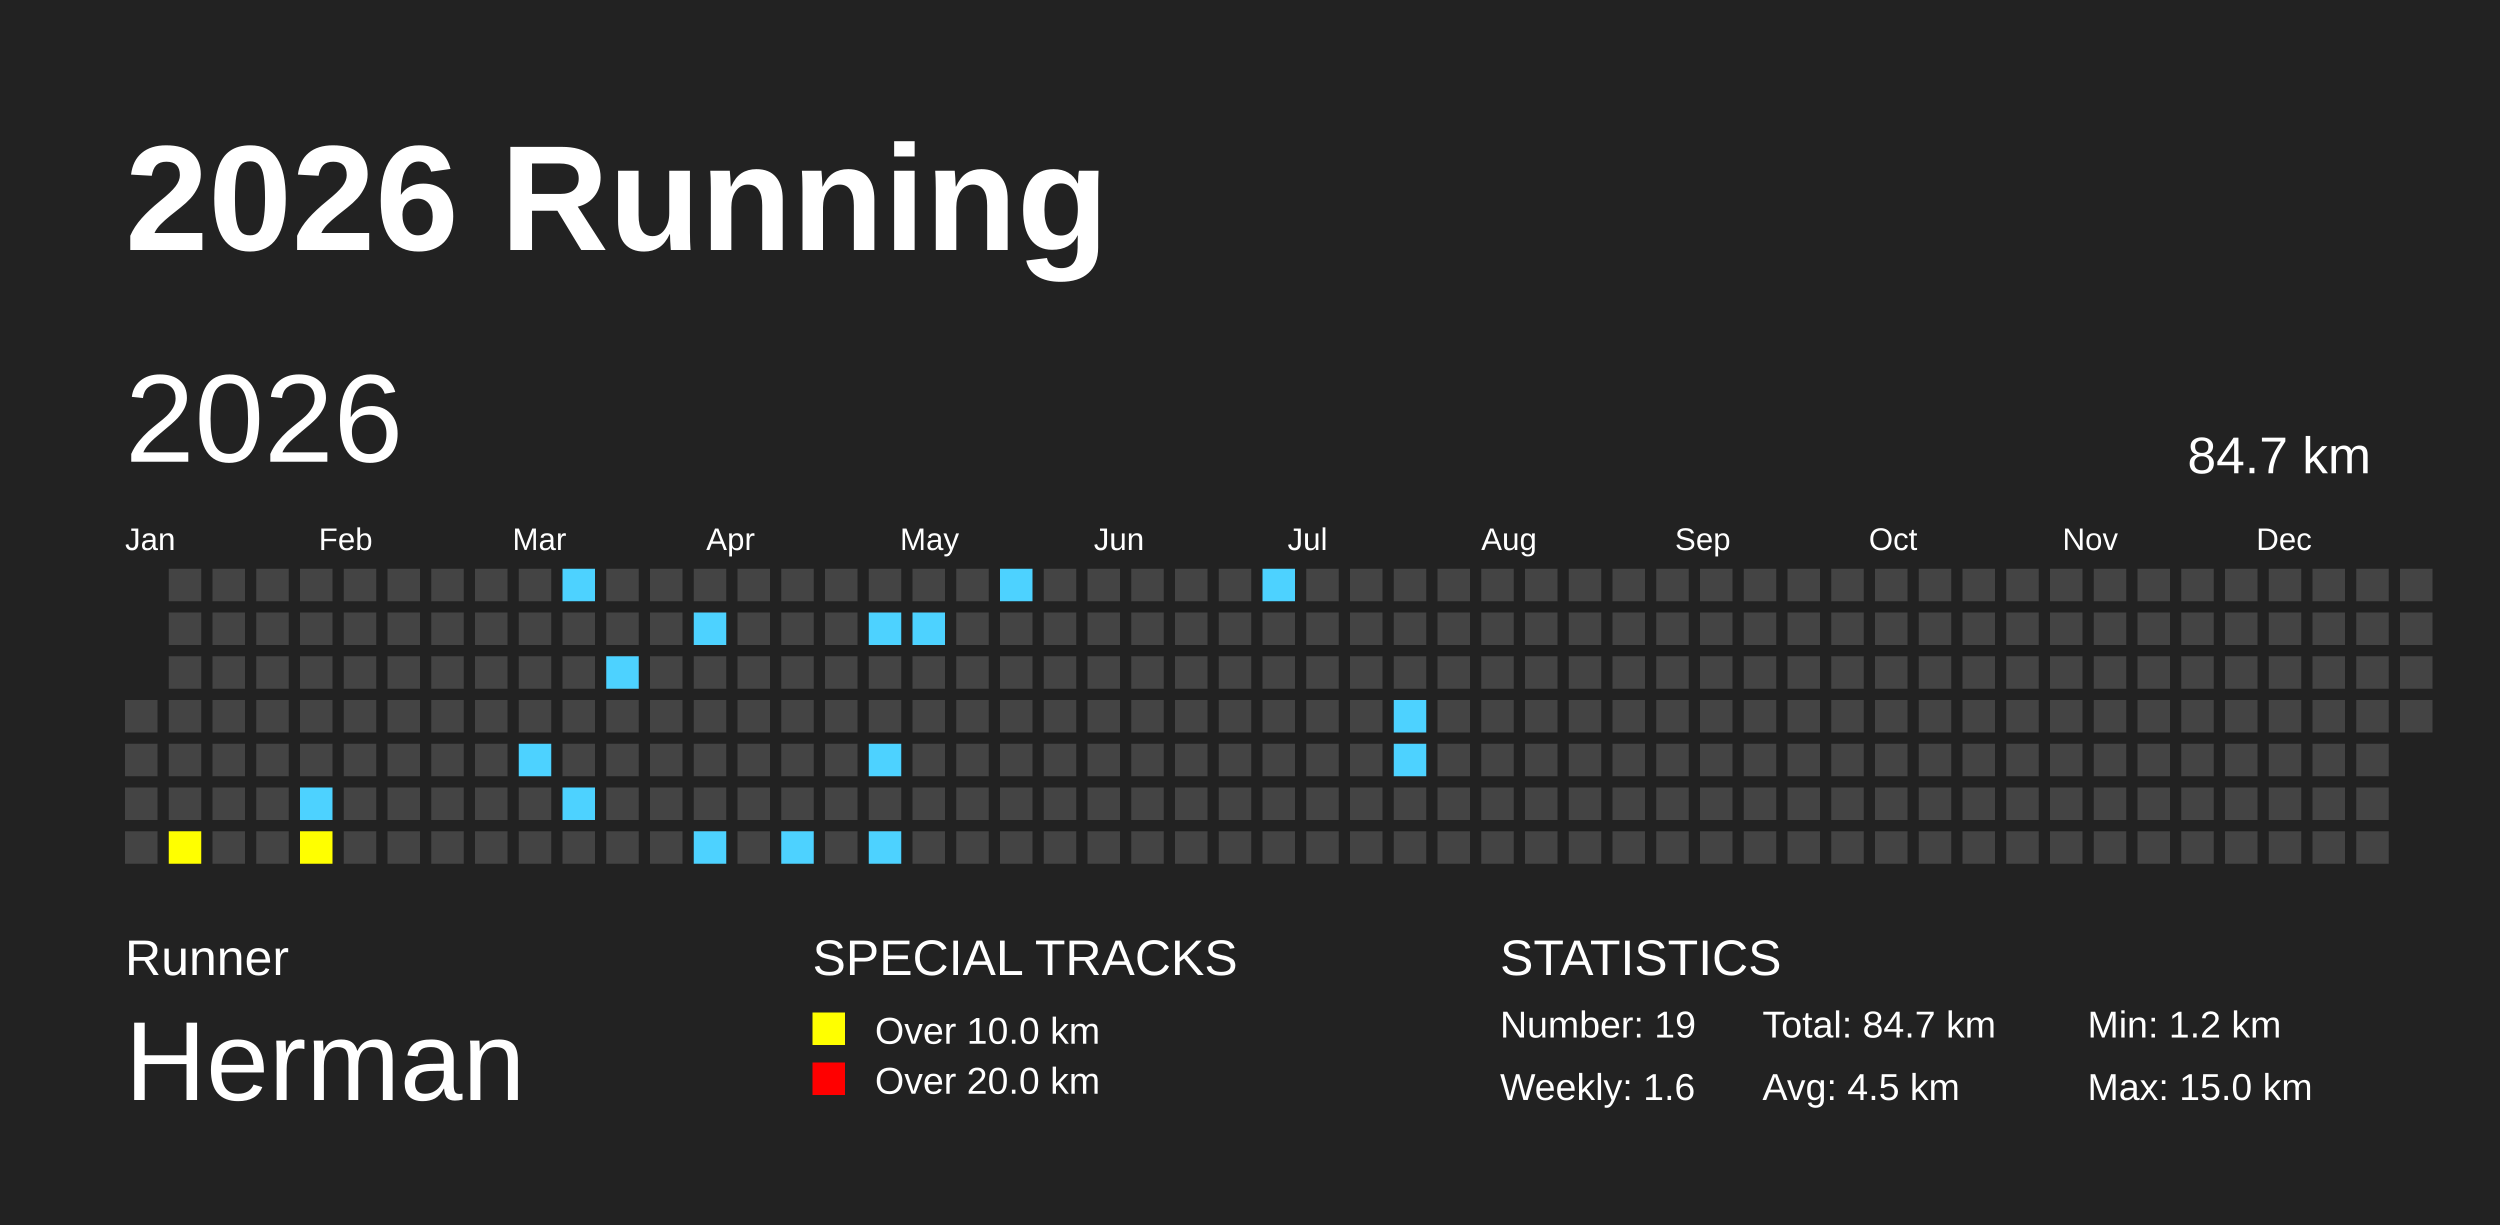
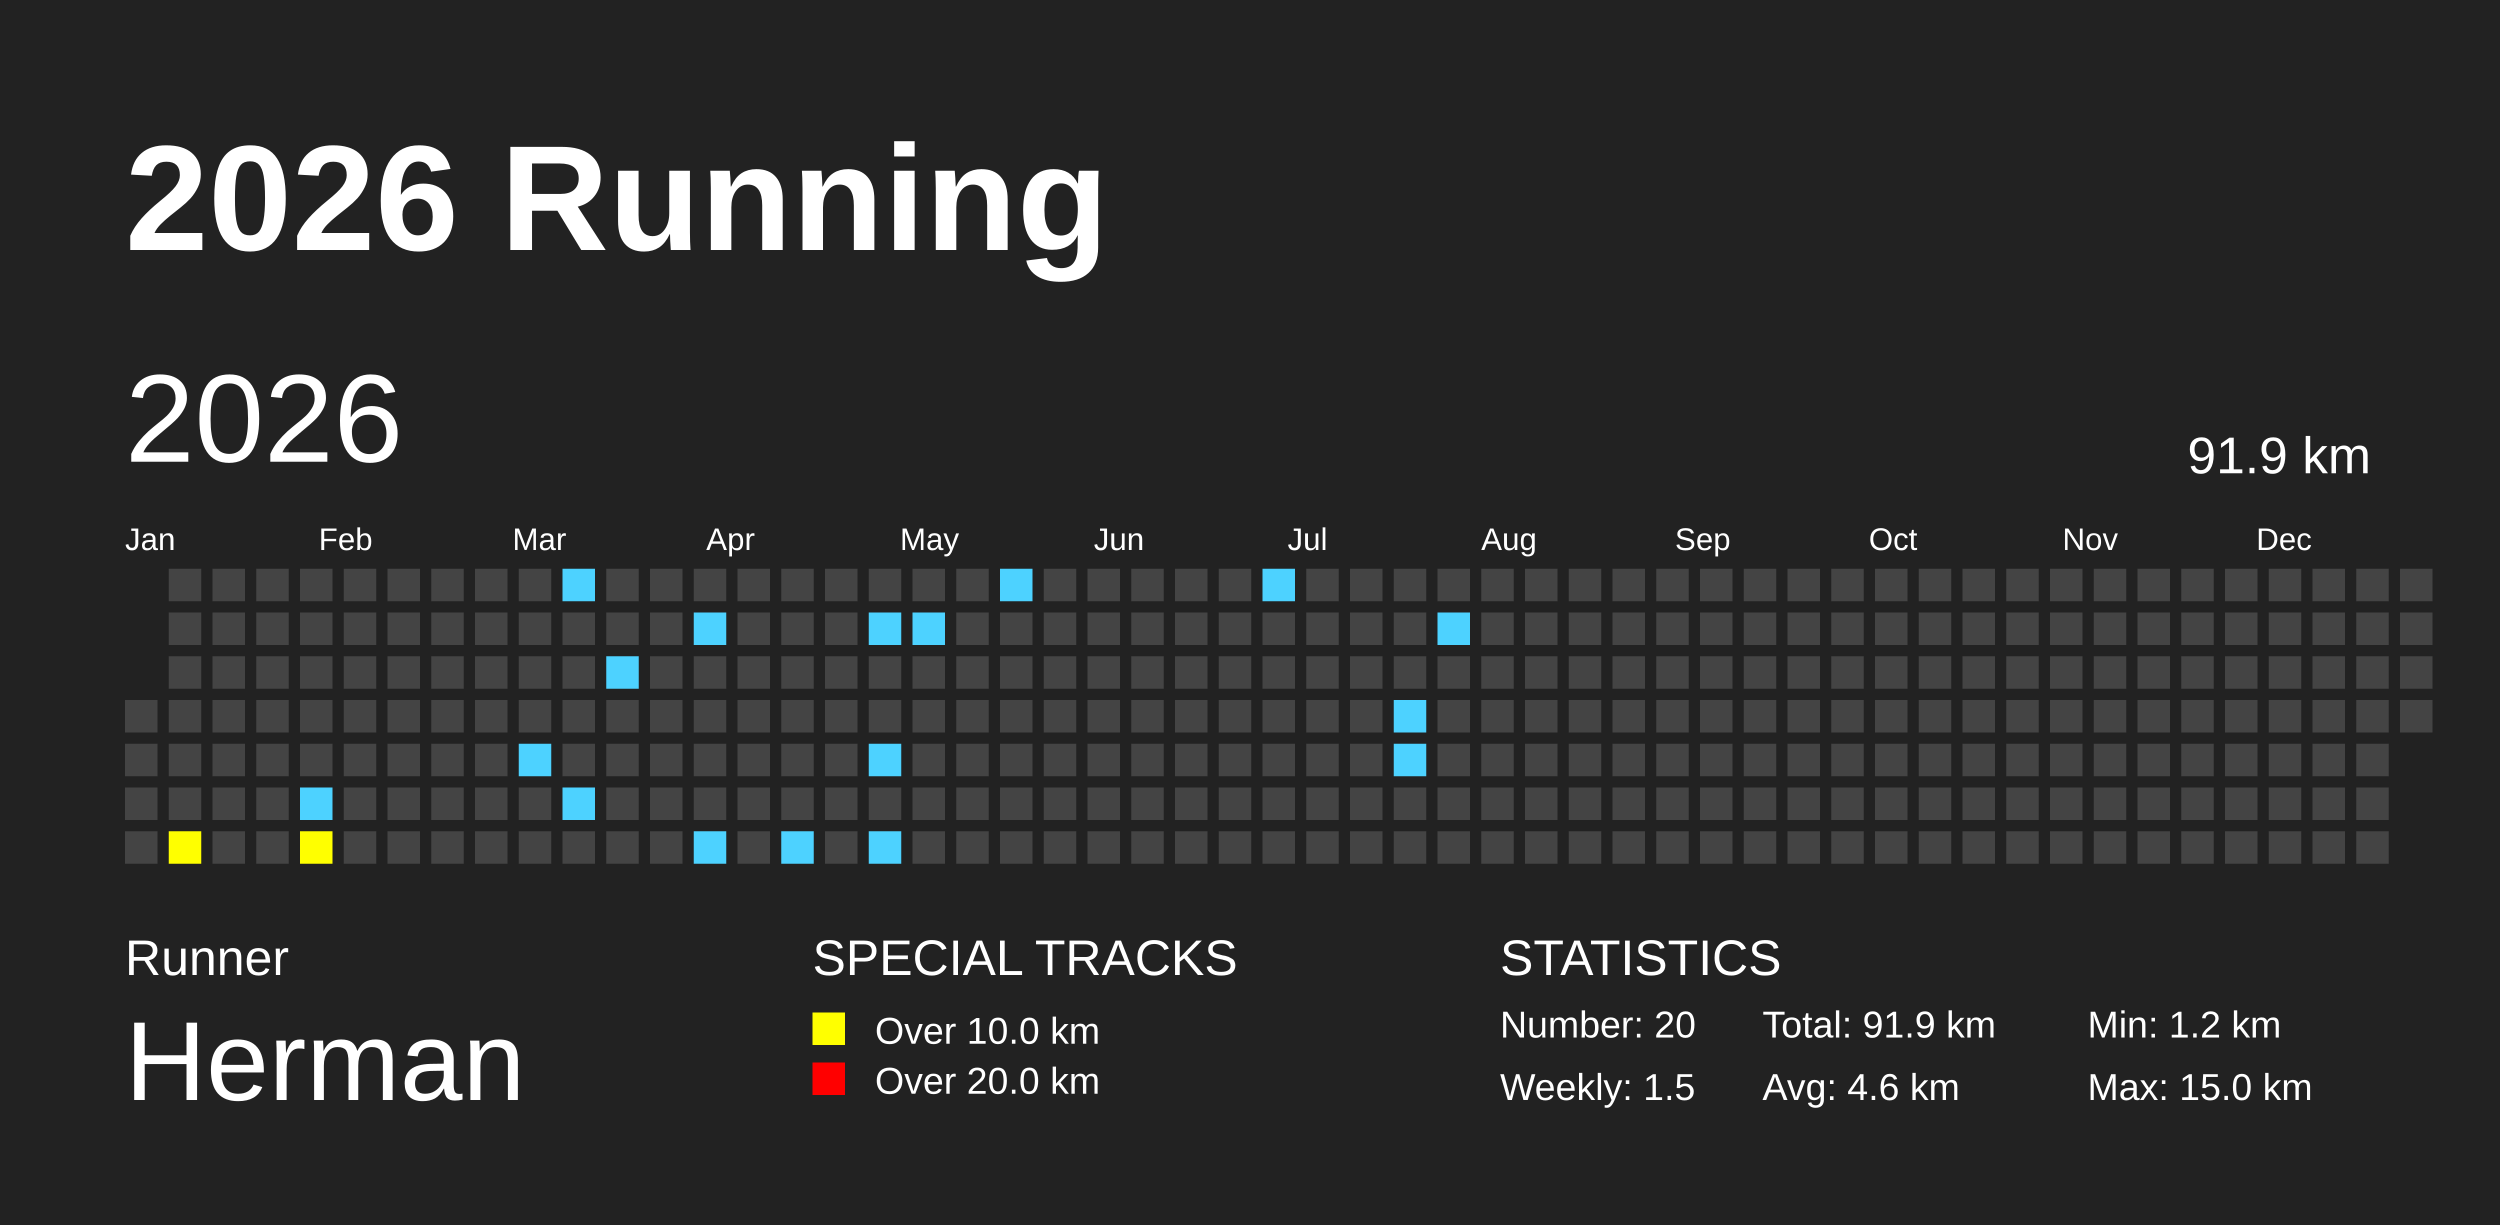
<svg xmlns="http://www.w3.org/2000/svg" baseProfile="full" height="98mm" version="1.1" viewBox="0,0,200,98" width="200mm">
  <defs />
  <rect fill="#222222" height="98" width="200" x="0" y="0" />
  <text fill="#FFFFFF" style="font-size:12px; font-family:Arial; font-weight:bold;" x="10" y="20">2026 Running</text>
  <text fill="#FFFFFF" style="font-size:4px; font-family:Arial" x="10" y="78">Runner</text>
  <text fill="#FFFFFF" style="font-size:9px; font-family:Arial" x="10" y="88">Herman</text>
  <text fill="#FFFFFF" style="font-size:4px; font-family:Arial" x="65" y="78">SPECIAL TRACKS</text>
  <rect fill="yellow" height="2.6" width="2.6" x="65" y="81" />
  <text fill="#FFFFFF" style="font-size:3px; font-family:Arial" x="70" y="83.5">Over 10.0 km</text>
  <rect fill="red" height="2.6" width="2.6" x="65" y="85" />
  <text fill="#FFFFFF" style="font-size:3px; font-family:Arial" x="70" y="87.5">Over 20.0 km</text>
  <text fill="#FFFFFF" style="font-size:4px; font-family:Arial" x="120" y="78">STATISTICS</text>
-   <text fill="#FFFFFF" style="font-size:3px; font-family:Arial" x="120" y="83">Number: 19</text>
-   <text fill="#FFFFFF" style="font-size:3px; font-family:Arial" x="120" y="88">Weekly: 1.6</text>
-   <text fill="#FFFFFF" style="font-size:3px; font-family:Arial" x="141" y="83">Total: 84.7 km</text>
-   <text fill="#FFFFFF" style="font-size:3px; font-family:Arial" x="141" y="88">Avg: 4.5 km</text>
+   <text fill="#FFFFFF" style="font-size:3px; font-family:Arial" x="120" y="83">Number: 20</text>
+   <text fill="#FFFFFF" style="font-size:3px; font-family:Arial" x="120" y="88">Weekly: 1.5</text>
+   <text fill="#FFFFFF" style="font-size:3px; font-family:Arial" x="141" y="83">Total: 91.9 km</text>
+   <text fill="#FFFFFF" style="font-size:3px; font-family:Arial" x="141" y="88">Avg: 4.6 km</text>
  <text fill="#FFFFFF" style="font-size:3px; font-family:Arial" x="167" y="83">Min: 1.2 km</text>
  <text fill="#FFFFFF" style="font-size:3px; font-family:Arial" x="167" y="88">Max: 15.0 km</text>
  <text dominant-baseline="hanging" fill="#FFFFFF" style="font-size:10.0px; font-family:Arial;" x="10" y="30">2026</text>
-   <text dominant-baseline="hanging" fill="#FFFFFF" style="font-size:4.125px; font-family:Arial;" x="175" y="35">84.7 km</text>
+   <text dominant-baseline="hanging" fill="#FFFFFF" style="font-size:4.125px; font-family:Arial;" x="175" y="35">91.9 km</text>
  <text fill="#FFFFFF" style="font-size:2.5px; font-family:Arial" x="10.0" y="44">Jan</text>
  <text fill="#FFFFFF" style="font-size:2.5px; font-family:Arial" x="25.5" y="44">Feb</text>
  <text fill="#FFFFFF" style="font-size:2.5px; font-family:Arial" x="41.0" y="44">Mar</text>
  <text fill="#FFFFFF" style="font-size:2.5px; font-family:Arial" x="56.5" y="44">Apr</text>
  <text fill="#FFFFFF" style="font-size:2.5px; font-family:Arial" x="72.0" y="44">May</text>
  <text fill="#FFFFFF" style="font-size:2.5px; font-family:Arial" x="87.5" y="44">Jun</text>
  <text fill="#FFFFFF" style="font-size:2.5px; font-family:Arial" x="103.0" y="44">Jul</text>
  <text fill="#FFFFFF" style="font-size:2.5px; font-family:Arial" x="118.5" y="44">Aug</text>
  <text fill="#FFFFFF" style="font-size:2.5px; font-family:Arial" x="134.0" y="44">Sep</text>
  <text fill="#FFFFFF" style="font-size:2.5px; font-family:Arial" x="149.5" y="44">Oct</text>
  <text fill="#FFFFFF" style="font-size:2.5px; font-family:Arial" x="165.0" y="44">Nov</text>
  <text fill="#FFFFFF" style="font-size:2.5px; font-family:Arial" x="180.5" y="44">Dec</text>
  <rect fill="#444444" height="2.6" width="2.6" x="10.0" y="56.0" />
  <rect fill="#444444" height="2.6" width="2.6" x="10.0" y="59.5" />
  <rect fill="#444444" height="2.6" width="2.6" x="10.0" y="63.0" />
  <rect fill="#444444" height="2.6" width="2.6" x="10.0" y="66.5" />
  <rect fill="#444444" height="2.6" width="2.6" x="13.5" y="45.5" />
  <rect fill="#444444" height="2.6" width="2.6" x="13.5" y="49.0" />
  <rect fill="#444444" height="2.6" width="2.6" x="13.5" y="52.5" />
  <rect fill="#444444" height="2.6" width="2.6" x="13.5" y="56.0" />
  <rect fill="#444444" height="2.6" width="2.6" x="13.5" y="59.5" />
  <rect fill="#444444" height="2.6" width="2.6" x="13.5" y="63.0" />
  <rect fill="yellow" height="2.6" width="2.6" x="13.5" y="66.5" />
  <rect fill="#444444" height="2.6" width="2.6" x="17.0" y="45.5" />
  <rect fill="#444444" height="2.6" width="2.6" x="17.0" y="49.0" />
  <rect fill="#444444" height="2.6" width="2.6" x="17.0" y="52.5" />
  <rect fill="#444444" height="2.6" width="2.6" x="17.0" y="56.0" />
  <rect fill="#444444" height="2.6" width="2.6" x="17.0" y="59.5" />
  <rect fill="#444444" height="2.6" width="2.6" x="17.0" y="63.0" />
  <rect fill="#444444" height="2.6" width="2.6" x="17.0" y="66.5" />
  <rect fill="#444444" height="2.6" width="2.6" x="20.5" y="45.5" />
  <rect fill="#444444" height="2.6" width="2.6" x="20.5" y="49.0" />
  <rect fill="#444444" height="2.6" width="2.6" x="20.5" y="52.5" />
  <rect fill="#444444" height="2.6" width="2.6" x="20.5" y="56.0" />
  <rect fill="#444444" height="2.6" width="2.6" x="20.5" y="59.5" />
  <rect fill="#444444" height="2.6" width="2.6" x="20.5" y="63.0" />
  <rect fill="#444444" height="2.6" width="2.6" x="20.5" y="66.5" />
  <rect fill="#444444" height="2.6" width="2.6" x="24.0" y="45.5" />
  <rect fill="#444444" height="2.6" width="2.6" x="24.0" y="49.0" />
  <rect fill="#444444" height="2.6" width="2.6" x="24.0" y="52.5" />
  <rect fill="#444444" height="2.6" width="2.6" x="24.0" y="56.0" />
  <rect fill="#444444" height="2.6" width="2.6" x="24.0" y="59.5" />
  <rect fill="#4DD2FF" height="2.6" width="2.6" x="24.0" y="63.0" />
  <rect fill="yellow" height="2.6" width="2.6" x="24.0" y="66.5" />
  <rect fill="#444444" height="2.6" width="2.6" x="27.5" y="45.5" />
  <rect fill="#444444" height="2.6" width="2.6" x="27.5" y="49.0" />
  <rect fill="#444444" height="2.6" width="2.6" x="27.5" y="52.5" />
  <rect fill="#444444" height="2.6" width="2.6" x="27.5" y="56.0" />
  <rect fill="#444444" height="2.6" width="2.6" x="27.5" y="59.5" />
  <rect fill="#444444" height="2.6" width="2.6" x="27.5" y="63.0" />
  <rect fill="#444444" height="2.6" width="2.6" x="27.5" y="66.5" />
  <rect fill="#444444" height="2.6" width="2.6" x="31.0" y="45.5" />
  <rect fill="#444444" height="2.6" width="2.6" x="31.0" y="49.0" />
  <rect fill="#444444" height="2.6" width="2.6" x="31.0" y="52.5" />
  <rect fill="#444444" height="2.6" width="2.6" x="31.0" y="56.0" />
  <rect fill="#444444" height="2.6" width="2.6" x="31.0" y="59.5" />
  <rect fill="#444444" height="2.6" width="2.6" x="31.0" y="63.0" />
  <rect fill="#444444" height="2.6" width="2.6" x="31.0" y="66.5" />
  <rect fill="#444444" height="2.6" width="2.6" x="34.5" y="45.5" />
  <rect fill="#444444" height="2.6" width="2.6" x="34.5" y="49.0" />
  <rect fill="#444444" height="2.6" width="2.6" x="34.5" y="52.5" />
  <rect fill="#444444" height="2.6" width="2.6" x="34.5" y="56.0" />
  <rect fill="#444444" height="2.6" width="2.6" x="34.5" y="59.5" />
  <rect fill="#444444" height="2.6" width="2.6" x="34.5" y="63.0" />
  <rect fill="#444444" height="2.6" width="2.6" x="34.5" y="66.5" />
  <rect fill="#444444" height="2.6" width="2.6" x="38.0" y="45.5" />
  <rect fill="#444444" height="2.6" width="2.6" x="38.0" y="49.0" />
  <rect fill="#444444" height="2.6" width="2.6" x="38.0" y="52.5" />
  <rect fill="#444444" height="2.6" width="2.6" x="38.0" y="56.0" />
  <rect fill="#444444" height="2.6" width="2.6" x="38.0" y="59.5" />
  <rect fill="#444444" height="2.6" width="2.6" x="38.0" y="63.0" />
  <rect fill="#444444" height="2.6" width="2.6" x="38.0" y="66.5" />
  <rect fill="#444444" height="2.6" width="2.6" x="41.5" y="45.5" />
  <rect fill="#444444" height="2.6" width="2.6" x="41.5" y="49.0" />
  <rect fill="#444444" height="2.6" width="2.6" x="41.5" y="52.5" />
  <rect fill="#444444" height="2.6" width="2.6" x="41.5" y="56.0" />
  <rect fill="#4DD2FF" height="2.6" width="2.6" x="41.5" y="59.5" />
  <rect fill="#444444" height="2.6" width="2.6" x="41.5" y="63.0" />
  <rect fill="#444444" height="2.6" width="2.6" x="41.5" y="66.5" />
  <rect fill="#4DD2FF" height="2.6" width="2.6" x="45.0" y="45.5" />
  <rect fill="#444444" height="2.6" width="2.6" x="45.0" y="49.0" />
  <rect fill="#444444" height="2.6" width="2.6" x="45.0" y="52.5" />
  <rect fill="#444444" height="2.6" width="2.6" x="45.0" y="56.0" />
  <rect fill="#444444" height="2.6" width="2.6" x="45.0" y="59.5" />
  <rect fill="#4DD2FF" height="2.6" width="2.6" x="45.0" y="63.0" />
  <rect fill="#444444" height="2.6" width="2.6" x="45.0" y="66.5" />
  <rect fill="#444444" height="2.6" width="2.6" x="48.5" y="45.5" />
  <rect fill="#444444" height="2.6" width="2.6" x="48.5" y="49.0" />
  <rect fill="#4DD2FF" height="2.6" width="2.6" x="48.5" y="52.5" />
  <rect fill="#444444" height="2.6" width="2.6" x="48.5" y="56.0" />
  <rect fill="#444444" height="2.6" width="2.6" x="48.5" y="59.5" />
  <rect fill="#444444" height="2.6" width="2.6" x="48.5" y="63.0" />
  <rect fill="#444444" height="2.6" width="2.6" x="48.5" y="66.5" />
  <rect fill="#444444" height="2.6" width="2.6" x="52.0" y="45.5" />
  <rect fill="#444444" height="2.6" width="2.6" x="52.0" y="49.0" />
  <rect fill="#444444" height="2.6" width="2.6" x="52.0" y="52.5" />
  <rect fill="#444444" height="2.6" width="2.6" x="52.0" y="56.0" />
  <rect fill="#444444" height="2.6" width="2.6" x="52.0" y="59.5" />
  <rect fill="#444444" height="2.6" width="2.6" x="52.0" y="63.0" />
  <rect fill="#444444" height="2.6" width="2.6" x="52.0" y="66.5" />
  <rect fill="#444444" height="2.6" width="2.6" x="55.5" y="45.5" />
  <rect fill="#4DD2FF" height="2.6" width="2.6" x="55.5" y="49.0" />
  <rect fill="#444444" height="2.6" width="2.6" x="55.5" y="52.5" />
  <rect fill="#444444" height="2.6" width="2.6" x="55.5" y="56.0" />
  <rect fill="#444444" height="2.6" width="2.6" x="55.5" y="59.5" />
  <rect fill="#444444" height="2.6" width="2.6" x="55.5" y="63.0" />
  <rect fill="#4DD2FF" height="2.6" width="2.6" x="55.5" y="66.5" />
  <rect fill="#444444" height="2.6" width="2.6" x="59.0" y="45.5" />
  <rect fill="#444444" height="2.6" width="2.6" x="59.0" y="49.0" />
  <rect fill="#444444" height="2.6" width="2.6" x="59.0" y="52.5" />
  <rect fill="#444444" height="2.6" width="2.6" x="59.0" y="56.0" />
  <rect fill="#444444" height="2.6" width="2.6" x="59.0" y="59.5" />
  <rect fill="#444444" height="2.6" width="2.6" x="59.0" y="63.0" />
  <rect fill="#444444" height="2.6" width="2.6" x="59.0" y="66.5" />
  <rect fill="#444444" height="2.6" width="2.6" x="62.5" y="45.5" />
  <rect fill="#444444" height="2.6" width="2.6" x="62.5" y="49.0" />
  <rect fill="#444444" height="2.6" width="2.6" x="62.5" y="52.5" />
  <rect fill="#444444" height="2.6" width="2.6" x="62.5" y="56.0" />
  <rect fill="#444444" height="2.6" width="2.6" x="62.5" y="59.5" />
  <rect fill="#444444" height="2.6" width="2.6" x="62.5" y="63.0" />
  <rect fill="#4DD2FF" height="2.6" width="2.6" x="62.5" y="66.5" />
  <rect fill="#444444" height="2.6" width="2.6" x="66.0" y="45.5" />
  <rect fill="#444444" height="2.6" width="2.6" x="66.0" y="49.0" />
  <rect fill="#444444" height="2.6" width="2.6" x="66.0" y="52.5" />
  <rect fill="#444444" height="2.6" width="2.6" x="66.0" y="56.0" />
  <rect fill="#444444" height="2.6" width="2.6" x="66.0" y="59.5" />
  <rect fill="#444444" height="2.6" width="2.6" x="66.0" y="63.0" />
  <rect fill="#444444" height="2.6" width="2.6" x="66.0" y="66.5" />
  <rect fill="#444444" height="2.6" width="2.6" x="69.5" y="45.5" />
  <rect fill="#4DD2FF" height="2.6" width="2.6" x="69.5" y="49.0" />
  <rect fill="#444444" height="2.6" width="2.6" x="69.5" y="52.5" />
  <rect fill="#444444" height="2.6" width="2.6" x="69.5" y="56.0" />
  <rect fill="#4DD2FF" height="2.6" width="2.6" x="69.5" y="59.5" />
  <rect fill="#444444" height="2.6" width="2.6" x="69.5" y="63.0" />
  <rect fill="#4DD2FF" height="2.6" width="2.6" x="69.5" y="66.5" />
  <rect fill="#444444" height="2.6" width="2.6" x="73.0" y="45.5" />
  <rect fill="#4DD2FF" height="2.6" width="2.6" x="73.0" y="49.0" />
  <rect fill="#444444" height="2.6" width="2.6" x="73.0" y="52.5" />
  <rect fill="#444444" height="2.6" width="2.6" x="73.0" y="56.0" />
  <rect fill="#444444" height="2.6" width="2.6" x="73.0" y="59.5" />
  <rect fill="#444444" height="2.6" width="2.6" x="73.0" y="63.0" />
  <rect fill="#444444" height="2.6" width="2.6" x="73.0" y="66.5" />
  <rect fill="#444444" height="2.6" width="2.6" x="76.5" y="45.5" />
  <rect fill="#444444" height="2.6" width="2.6" x="76.5" y="49.0" />
  <rect fill="#444444" height="2.6" width="2.6" x="76.5" y="52.5" />
  <rect fill="#444444" height="2.6" width="2.6" x="76.5" y="56.0" />
  <rect fill="#444444" height="2.6" width="2.6" x="76.5" y="59.5" />
  <rect fill="#444444" height="2.6" width="2.6" x="76.5" y="63.0" />
  <rect fill="#444444" height="2.6" width="2.6" x="76.5" y="66.5" />
  <rect fill="#4DD2FF" height="2.6" width="2.6" x="80.0" y="45.5" />
  <rect fill="#444444" height="2.6" width="2.6" x="80.0" y="49.0" />
  <rect fill="#444444" height="2.6" width="2.6" x="80.0" y="52.5" />
  <rect fill="#444444" height="2.6" width="2.6" x="80.0" y="56.0" />
  <rect fill="#444444" height="2.6" width="2.6" x="80.0" y="59.5" />
  <rect fill="#444444" height="2.6" width="2.6" x="80.0" y="63.0" />
  <rect fill="#444444" height="2.6" width="2.6" x="80.0" y="66.5" />
  <rect fill="#444444" height="2.6" width="2.6" x="83.5" y="45.5" />
  <rect fill="#444444" height="2.6" width="2.6" x="83.5" y="49.0" />
  <rect fill="#444444" height="2.6" width="2.6" x="83.5" y="52.5" />
  <rect fill="#444444" height="2.6" width="2.6" x="83.5" y="56.0" />
  <rect fill="#444444" height="2.6" width="2.6" x="83.5" y="59.5" />
  <rect fill="#444444" height="2.6" width="2.6" x="83.5" y="63.0" />
  <rect fill="#444444" height="2.6" width="2.6" x="83.5" y="66.5" />
  <rect fill="#444444" height="2.6" width="2.6" x="87.0" y="45.5" />
  <rect fill="#444444" height="2.6" width="2.6" x="87.0" y="49.0" />
  <rect fill="#444444" height="2.6" width="2.6" x="87.0" y="52.5" />
  <rect fill="#444444" height="2.6" width="2.6" x="87.0" y="56.0" />
  <rect fill="#444444" height="2.6" width="2.6" x="87.0" y="59.5" />
  <rect fill="#444444" height="2.6" width="2.6" x="87.0" y="63.0" />
  <rect fill="#444444" height="2.6" width="2.6" x="87.0" y="66.5" />
  <rect fill="#444444" height="2.6" width="2.6" x="90.5" y="45.5" />
  <rect fill="#444444" height="2.6" width="2.6" x="90.5" y="49.0" />
  <rect fill="#444444" height="2.6" width="2.6" x="90.5" y="52.5" />
  <rect fill="#444444" height="2.6" width="2.6" x="90.5" y="56.0" />
  <rect fill="#444444" height="2.6" width="2.6" x="90.5" y="59.5" />
  <rect fill="#444444" height="2.6" width="2.6" x="90.5" y="63.0" />
  <rect fill="#444444" height="2.6" width="2.6" x="90.5" y="66.5" />
  <rect fill="#444444" height="2.6" width="2.6" x="94.0" y="45.5" />
  <rect fill="#444444" height="2.6" width="2.6" x="94.0" y="49.0" />
  <rect fill="#444444" height="2.6" width="2.6" x="94.0" y="52.5" />
  <rect fill="#444444" height="2.6" width="2.6" x="94.0" y="56.0" />
  <rect fill="#444444" height="2.6" width="2.6" x="94.0" y="59.5" />
  <rect fill="#444444" height="2.6" width="2.6" x="94.0" y="63.0" />
  <rect fill="#444444" height="2.6" width="2.6" x="94.0" y="66.5" />
  <rect fill="#444444" height="2.6" width="2.6" x="97.5" y="45.5" />
  <rect fill="#444444" height="2.6" width="2.6" x="97.5" y="49.0" />
  <rect fill="#444444" height="2.6" width="2.6" x="97.5" y="52.5" />
  <rect fill="#444444" height="2.6" width="2.6" x="97.5" y="56.0" />
  <rect fill="#444444" height="2.6" width="2.6" x="97.5" y="59.5" />
  <rect fill="#444444" height="2.6" width="2.6" x="97.5" y="63.0" />
  <rect fill="#444444" height="2.6" width="2.6" x="97.5" y="66.5" />
  <rect fill="#4DD2FF" height="2.6" width="2.6" x="101.0" y="45.5" />
  <rect fill="#444444" height="2.6" width="2.6" x="101.0" y="49.0" />
  <rect fill="#444444" height="2.6" width="2.6" x="101.0" y="52.5" />
  <rect fill="#444444" height="2.6" width="2.6" x="101.0" y="56.0" />
  <rect fill="#444444" height="2.6" width="2.6" x="101.0" y="59.5" />
  <rect fill="#444444" height="2.6" width="2.6" x="101.0" y="63.0" />
  <rect fill="#444444" height="2.6" width="2.6" x="101.0" y="66.5" />
  <rect fill="#444444" height="2.6" width="2.6" x="104.5" y="45.5" />
  <rect fill="#444444" height="2.6" width="2.6" x="104.5" y="49.0" />
  <rect fill="#444444" height="2.6" width="2.6" x="104.5" y="52.5" />
  <rect fill="#444444" height="2.6" width="2.6" x="104.5" y="56.0" />
  <rect fill="#444444" height="2.6" width="2.6" x="104.5" y="59.5" />
  <rect fill="#444444" height="2.6" width="2.6" x="104.5" y="63.0" />
  <rect fill="#444444" height="2.6" width="2.6" x="104.5" y="66.5" />
  <rect fill="#444444" height="2.6" width="2.6" x="108.0" y="45.5" />
  <rect fill="#444444" height="2.6" width="2.6" x="108.0" y="49.0" />
  <rect fill="#444444" height="2.6" width="2.6" x="108.0" y="52.5" />
  <rect fill="#444444" height="2.6" width="2.6" x="108.0" y="56.0" />
  <rect fill="#444444" height="2.6" width="2.6" x="108.0" y="59.5" />
  <rect fill="#444444" height="2.6" width="2.6" x="108.0" y="63.0" />
  <rect fill="#444444" height="2.6" width="2.6" x="108.0" y="66.5" />
  <rect fill="#444444" height="2.6" width="2.6" x="111.5" y="45.5" />
  <rect fill="#444444" height="2.6" width="2.6" x="111.5" y="49.0" />
  <rect fill="#444444" height="2.6" width="2.6" x="111.5" y="52.5" />
  <rect fill="#4DD2FF" height="2.6" width="2.6" x="111.5" y="56.0" />
  <rect fill="#4DD2FF" height="2.6" width="2.6" x="111.5" y="59.5" />
  <rect fill="#444444" height="2.6" width="2.6" x="111.5" y="63.0" />
  <rect fill="#444444" height="2.6" width="2.6" x="111.5" y="66.5" />
  <rect fill="#444444" height="2.6" width="2.6" x="115.0" y="45.5" />
-   <rect fill="#444444" height="2.6" width="2.6" x="115.0" y="49.0" />
+   <rect fill="#4DD2FF" height="2.6" width="2.6" x="115.0" y="49.0" />
  <rect fill="#444444" height="2.6" width="2.6" x="115.0" y="52.5" />
  <rect fill="#444444" height="2.6" width="2.6" x="115.0" y="56.0" />
  <rect fill="#444444" height="2.6" width="2.6" x="115.0" y="59.5" />
  <rect fill="#444444" height="2.6" width="2.6" x="115.0" y="63.0" />
  <rect fill="#444444" height="2.6" width="2.6" x="115.0" y="66.5" />
  <rect fill="#444444" height="2.6" width="2.6" x="118.5" y="45.5" />
  <rect fill="#444444" height="2.6" width="2.6" x="118.5" y="49.0" />
  <rect fill="#444444" height="2.6" width="2.6" x="118.5" y="52.5" />
  <rect fill="#444444" height="2.6" width="2.6" x="118.5" y="56.0" />
  <rect fill="#444444" height="2.6" width="2.6" x="118.5" y="59.5" />
  <rect fill="#444444" height="2.6" width="2.6" x="118.5" y="63.0" />
  <rect fill="#444444" height="2.6" width="2.6" x="118.5" y="66.5" />
  <rect fill="#444444" height="2.6" width="2.6" x="122.0" y="45.5" />
  <rect fill="#444444" height="2.6" width="2.6" x="122.0" y="49.0" />
  <rect fill="#444444" height="2.6" width="2.6" x="122.0" y="52.5" />
  <rect fill="#444444" height="2.6" width="2.6" x="122.0" y="56.0" />
  <rect fill="#444444" height="2.6" width="2.6" x="122.0" y="59.5" />
  <rect fill="#444444" height="2.6" width="2.6" x="122.0" y="63.0" />
  <rect fill="#444444" height="2.6" width="2.6" x="122.0" y="66.5" />
  <rect fill="#444444" height="2.6" width="2.6" x="125.5" y="45.5" />
  <rect fill="#444444" height="2.6" width="2.6" x="125.5" y="49.0" />
  <rect fill="#444444" height="2.6" width="2.6" x="125.5" y="52.5" />
  <rect fill="#444444" height="2.6" width="2.6" x="125.5" y="56.0" />
  <rect fill="#444444" height="2.6" width="2.6" x="125.5" y="59.5" />
  <rect fill="#444444" height="2.6" width="2.6" x="125.5" y="63.0" />
  <rect fill="#444444" height="2.6" width="2.6" x="125.5" y="66.5" />
  <rect fill="#444444" height="2.6" width="2.6" x="129.0" y="45.5" />
  <rect fill="#444444" height="2.6" width="2.6" x="129.0" y="49.0" />
  <rect fill="#444444" height="2.6" width="2.6" x="129.0" y="52.5" />
  <rect fill="#444444" height="2.6" width="2.6" x="129.0" y="56.0" />
  <rect fill="#444444" height="2.6" width="2.6" x="129.0" y="59.5" />
  <rect fill="#444444" height="2.6" width="2.6" x="129.0" y="63.0" />
  <rect fill="#444444" height="2.6" width="2.6" x="129.0" y="66.5" />
  <rect fill="#444444" height="2.6" width="2.6" x="132.5" y="45.5" />
  <rect fill="#444444" height="2.6" width="2.6" x="132.5" y="49.0" />
  <rect fill="#444444" height="2.6" width="2.6" x="132.5" y="52.5" />
  <rect fill="#444444" height="2.6" width="2.6" x="132.5" y="56.0" />
  <rect fill="#444444" height="2.6" width="2.6" x="132.5" y="59.5" />
  <rect fill="#444444" height="2.6" width="2.6" x="132.5" y="63.0" />
  <rect fill="#444444" height="2.6" width="2.6" x="132.5" y="66.5" />
  <rect fill="#444444" height="2.6" width="2.6" x="136.0" y="45.5" />
  <rect fill="#444444" height="2.6" width="2.6" x="136.0" y="49.0" />
  <rect fill="#444444" height="2.6" width="2.6" x="136.0" y="52.5" />
  <rect fill="#444444" height="2.6" width="2.6" x="136.0" y="56.0" />
  <rect fill="#444444" height="2.6" width="2.6" x="136.0" y="59.5" />
  <rect fill="#444444" height="2.6" width="2.6" x="136.0" y="63.0" />
  <rect fill="#444444" height="2.6" width="2.6" x="136.0" y="66.5" />
  <rect fill="#444444" height="2.6" width="2.6" x="139.5" y="45.5" />
  <rect fill="#444444" height="2.6" width="2.6" x="139.5" y="49.0" />
  <rect fill="#444444" height="2.6" width="2.6" x="139.5" y="52.5" />
  <rect fill="#444444" height="2.6" width="2.6" x="139.5" y="56.0" />
  <rect fill="#444444" height="2.6" width="2.6" x="139.5" y="59.5" />
  <rect fill="#444444" height="2.6" width="2.6" x="139.5" y="63.0" />
  <rect fill="#444444" height="2.6" width="2.6" x="139.5" y="66.5" />
  <rect fill="#444444" height="2.6" width="2.6" x="143.0" y="45.5" />
  <rect fill="#444444" height="2.6" width="2.6" x="143.0" y="49.0" />
  <rect fill="#444444" height="2.6" width="2.6" x="143.0" y="52.5" />
  <rect fill="#444444" height="2.6" width="2.6" x="143.0" y="56.0" />
  <rect fill="#444444" height="2.6" width="2.6" x="143.0" y="59.5" />
  <rect fill="#444444" height="2.6" width="2.6" x="143.0" y="63.0" />
  <rect fill="#444444" height="2.6" width="2.6" x="143.0" y="66.5" />
  <rect fill="#444444" height="2.6" width="2.6" x="146.5" y="45.5" />
  <rect fill="#444444" height="2.6" width="2.6" x="146.5" y="49.0" />
  <rect fill="#444444" height="2.6" width="2.6" x="146.5" y="52.5" />
  <rect fill="#444444" height="2.6" width="2.6" x="146.5" y="56.0" />
  <rect fill="#444444" height="2.6" width="2.6" x="146.5" y="59.5" />
  <rect fill="#444444" height="2.6" width="2.6" x="146.5" y="63.0" />
  <rect fill="#444444" height="2.6" width="2.6" x="146.5" y="66.5" />
  <rect fill="#444444" height="2.6" width="2.6" x="150.0" y="45.5" />
  <rect fill="#444444" height="2.6" width="2.6" x="150.0" y="49.0" />
  <rect fill="#444444" height="2.6" width="2.6" x="150.0" y="52.5" />
  <rect fill="#444444" height="2.6" width="2.6" x="150.0" y="56.0" />
  <rect fill="#444444" height="2.6" width="2.6" x="150.0" y="59.5" />
  <rect fill="#444444" height="2.6" width="2.6" x="150.0" y="63.0" />
  <rect fill="#444444" height="2.6" width="2.6" x="150.0" y="66.5" />
  <rect fill="#444444" height="2.6" width="2.6" x="153.5" y="45.5" />
  <rect fill="#444444" height="2.6" width="2.6" x="153.5" y="49.0" />
  <rect fill="#444444" height="2.6" width="2.6" x="153.5" y="52.5" />
  <rect fill="#444444" height="2.6" width="2.6" x="153.5" y="56.0" />
  <rect fill="#444444" height="2.6" width="2.6" x="153.5" y="59.5" />
  <rect fill="#444444" height="2.6" width="2.6" x="153.5" y="63.0" />
  <rect fill="#444444" height="2.6" width="2.6" x="153.5" y="66.5" />
  <rect fill="#444444" height="2.6" width="2.6" x="157.0" y="45.5" />
  <rect fill="#444444" height="2.6" width="2.6" x="157.0" y="49.0" />
  <rect fill="#444444" height="2.6" width="2.6" x="157.0" y="52.5" />
  <rect fill="#444444" height="2.6" width="2.6" x="157.0" y="56.0" />
  <rect fill="#444444" height="2.6" width="2.6" x="157.0" y="59.5" />
  <rect fill="#444444" height="2.6" width="2.6" x="157.0" y="63.0" />
  <rect fill="#444444" height="2.6" width="2.6" x="157.0" y="66.5" />
  <rect fill="#444444" height="2.6" width="2.6" x="160.5" y="45.5" />
  <rect fill="#444444" height="2.6" width="2.6" x="160.5" y="49.0" />
  <rect fill="#444444" height="2.6" width="2.6" x="160.5" y="52.5" />
  <rect fill="#444444" height="2.6" width="2.6" x="160.5" y="56.0" />
  <rect fill="#444444" height="2.6" width="2.6" x="160.5" y="59.5" />
  <rect fill="#444444" height="2.6" width="2.6" x="160.5" y="63.0" />
  <rect fill="#444444" height="2.6" width="2.6" x="160.5" y="66.5" />
  <rect fill="#444444" height="2.6" width="2.6" x="164.0" y="45.5" />
  <rect fill="#444444" height="2.6" width="2.6" x="164.0" y="49.0" />
  <rect fill="#444444" height="2.6" width="2.6" x="164.0" y="52.5" />
  <rect fill="#444444" height="2.6" width="2.6" x="164.0" y="56.0" />
  <rect fill="#444444" height="2.6" width="2.6" x="164.0" y="59.5" />
  <rect fill="#444444" height="2.6" width="2.6" x="164.0" y="63.0" />
  <rect fill="#444444" height="2.6" width="2.6" x="164.0" y="66.5" />
  <rect fill="#444444" height="2.6" width="2.6" x="167.5" y="45.5" />
  <rect fill="#444444" height="2.6" width="2.6" x="167.5" y="49.0" />
  <rect fill="#444444" height="2.6" width="2.6" x="167.5" y="52.5" />
  <rect fill="#444444" height="2.6" width="2.6" x="167.5" y="56.0" />
  <rect fill="#444444" height="2.6" width="2.6" x="167.5" y="59.5" />
  <rect fill="#444444" height="2.6" width="2.6" x="167.5" y="63.0" />
  <rect fill="#444444" height="2.6" width="2.6" x="167.5" y="66.5" />
  <rect fill="#444444" height="2.6" width="2.6" x="171.0" y="45.5" />
  <rect fill="#444444" height="2.6" width="2.6" x="171.0" y="49.0" />
  <rect fill="#444444" height="2.6" width="2.6" x="171.0" y="52.5" />
  <rect fill="#444444" height="2.6" width="2.6" x="171.0" y="56.0" />
  <rect fill="#444444" height="2.6" width="2.6" x="171.0" y="59.5" />
  <rect fill="#444444" height="2.6" width="2.6" x="171.0" y="63.0" />
  <rect fill="#444444" height="2.6" width="2.6" x="171.0" y="66.5" />
  <rect fill="#444444" height="2.6" width="2.6" x="174.5" y="45.5" />
  <rect fill="#444444" height="2.6" width="2.6" x="174.5" y="49.0" />
  <rect fill="#444444" height="2.6" width="2.6" x="174.5" y="52.5" />
  <rect fill="#444444" height="2.6" width="2.6" x="174.5" y="56.0" />
  <rect fill="#444444" height="2.6" width="2.6" x="174.5" y="59.5" />
  <rect fill="#444444" height="2.6" width="2.6" x="174.5" y="63.0" />
  <rect fill="#444444" height="2.6" width="2.6" x="174.5" y="66.5" />
  <rect fill="#444444" height="2.6" width="2.6" x="178.0" y="45.5" />
  <rect fill="#444444" height="2.6" width="2.6" x="178.0" y="49.0" />
  <rect fill="#444444" height="2.6" width="2.6" x="178.0" y="52.5" />
  <rect fill="#444444" height="2.6" width="2.6" x="178.0" y="56.0" />
  <rect fill="#444444" height="2.6" width="2.6" x="178.0" y="59.5" />
  <rect fill="#444444" height="2.6" width="2.6" x="178.0" y="63.0" />
  <rect fill="#444444" height="2.6" width="2.6" x="178.0" y="66.5" />
  <rect fill="#444444" height="2.6" width="2.6" x="181.5" y="45.5" />
  <rect fill="#444444" height="2.6" width="2.6" x="181.5" y="49.0" />
  <rect fill="#444444" height="2.6" width="2.6" x="181.5" y="52.5" />
  <rect fill="#444444" height="2.6" width="2.6" x="181.5" y="56.0" />
  <rect fill="#444444" height="2.6" width="2.6" x="181.5" y="59.5" />
  <rect fill="#444444" height="2.6" width="2.6" x="181.5" y="63.0" />
  <rect fill="#444444" height="2.6" width="2.6" x="181.5" y="66.5" />
  <rect fill="#444444" height="2.6" width="2.6" x="185.0" y="45.5" />
  <rect fill="#444444" height="2.6" width="2.6" x="185.0" y="49.0" />
  <rect fill="#444444" height="2.6" width="2.6" x="185.0" y="52.5" />
  <rect fill="#444444" height="2.6" width="2.6" x="185.0" y="56.0" />
  <rect fill="#444444" height="2.6" width="2.6" x="185.0" y="59.5" />
  <rect fill="#444444" height="2.6" width="2.6" x="185.0" y="63.0" />
  <rect fill="#444444" height="2.6" width="2.6" x="185.0" y="66.5" />
  <rect fill="#444444" height="2.6" width="2.6" x="188.5" y="45.5" />
  <rect fill="#444444" height="2.6" width="2.6" x="188.5" y="49.0" />
  <rect fill="#444444" height="2.6" width="2.6" x="188.5" y="52.5" />
  <rect fill="#444444" height="2.6" width="2.6" x="188.5" y="56.0" />
  <rect fill="#444444" height="2.6" width="2.6" x="188.5" y="59.5" />
  <rect fill="#444444" height="2.6" width="2.6" x="188.5" y="63.0" />
  <rect fill="#444444" height="2.6" width="2.6" x="188.5" y="66.5" />
  <rect fill="#444444" height="2.6" width="2.6" x="192.0" y="45.5" />
  <rect fill="#444444" height="2.6" width="2.6" x="192.0" y="49.0" />
  <rect fill="#444444" height="2.6" width="2.6" x="192.0" y="52.5" />
  <rect fill="#444444" height="2.6" width="2.6" x="192.0" y="56.0" />
</svg>
